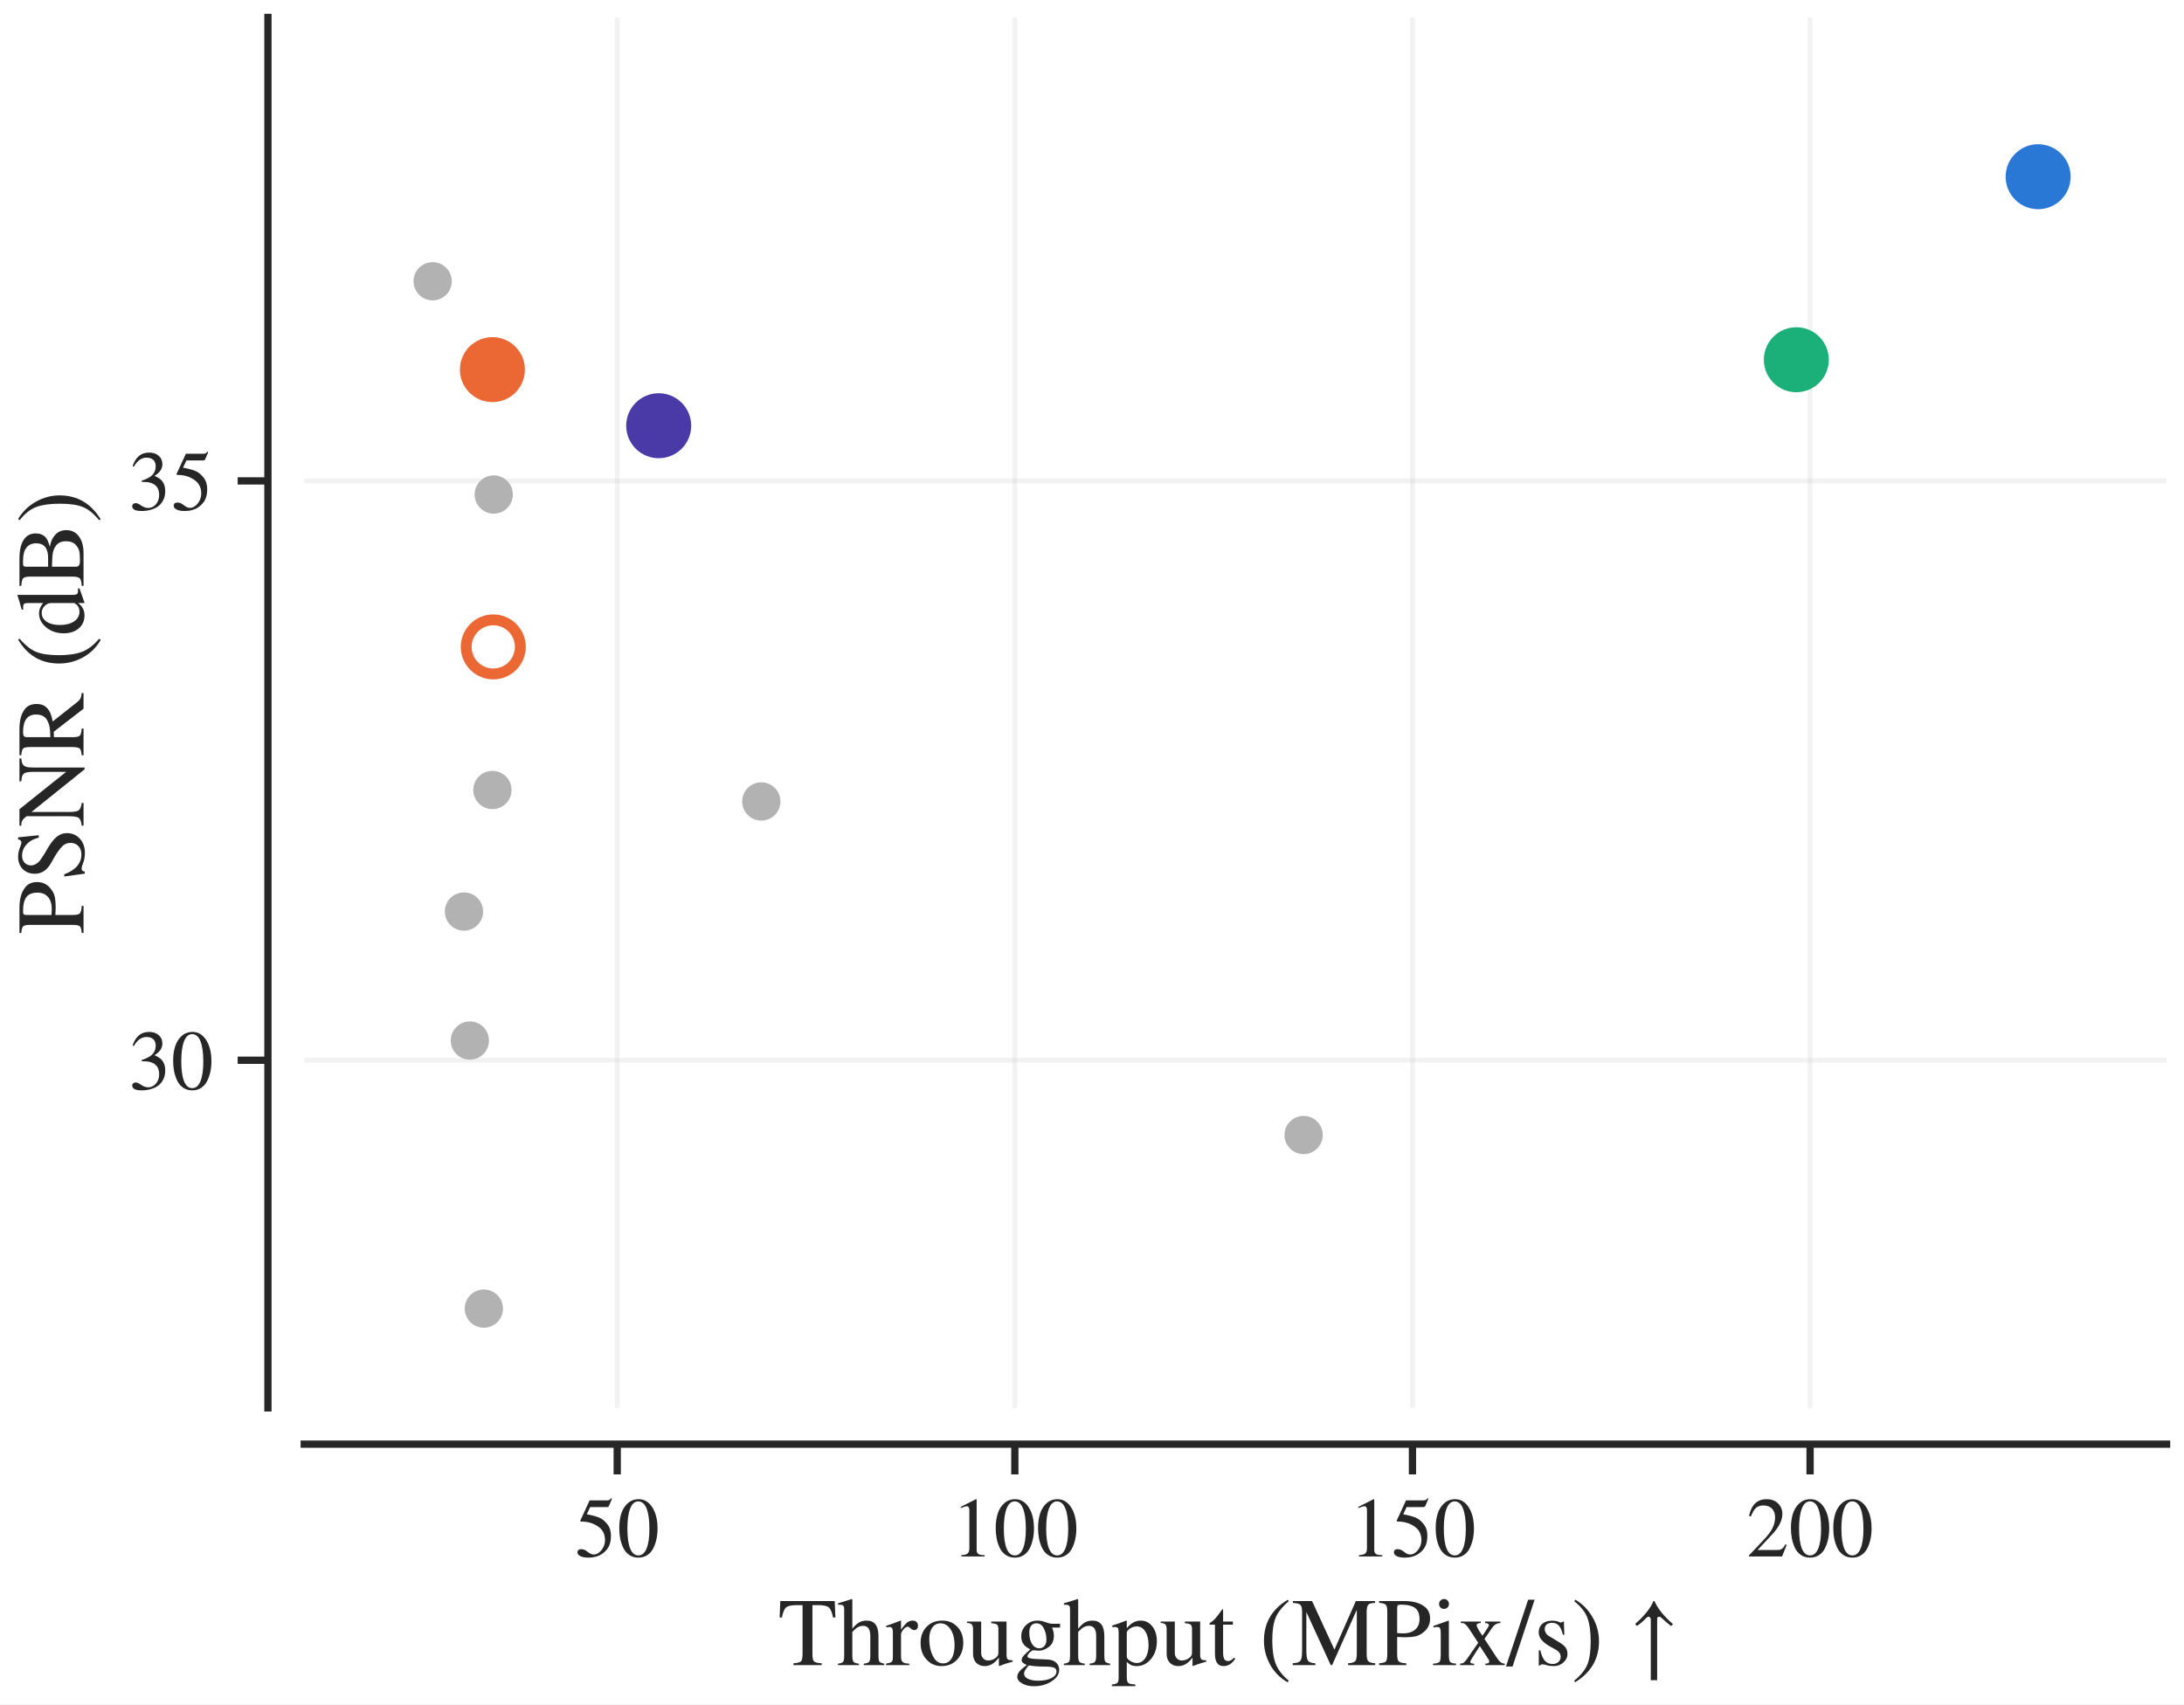
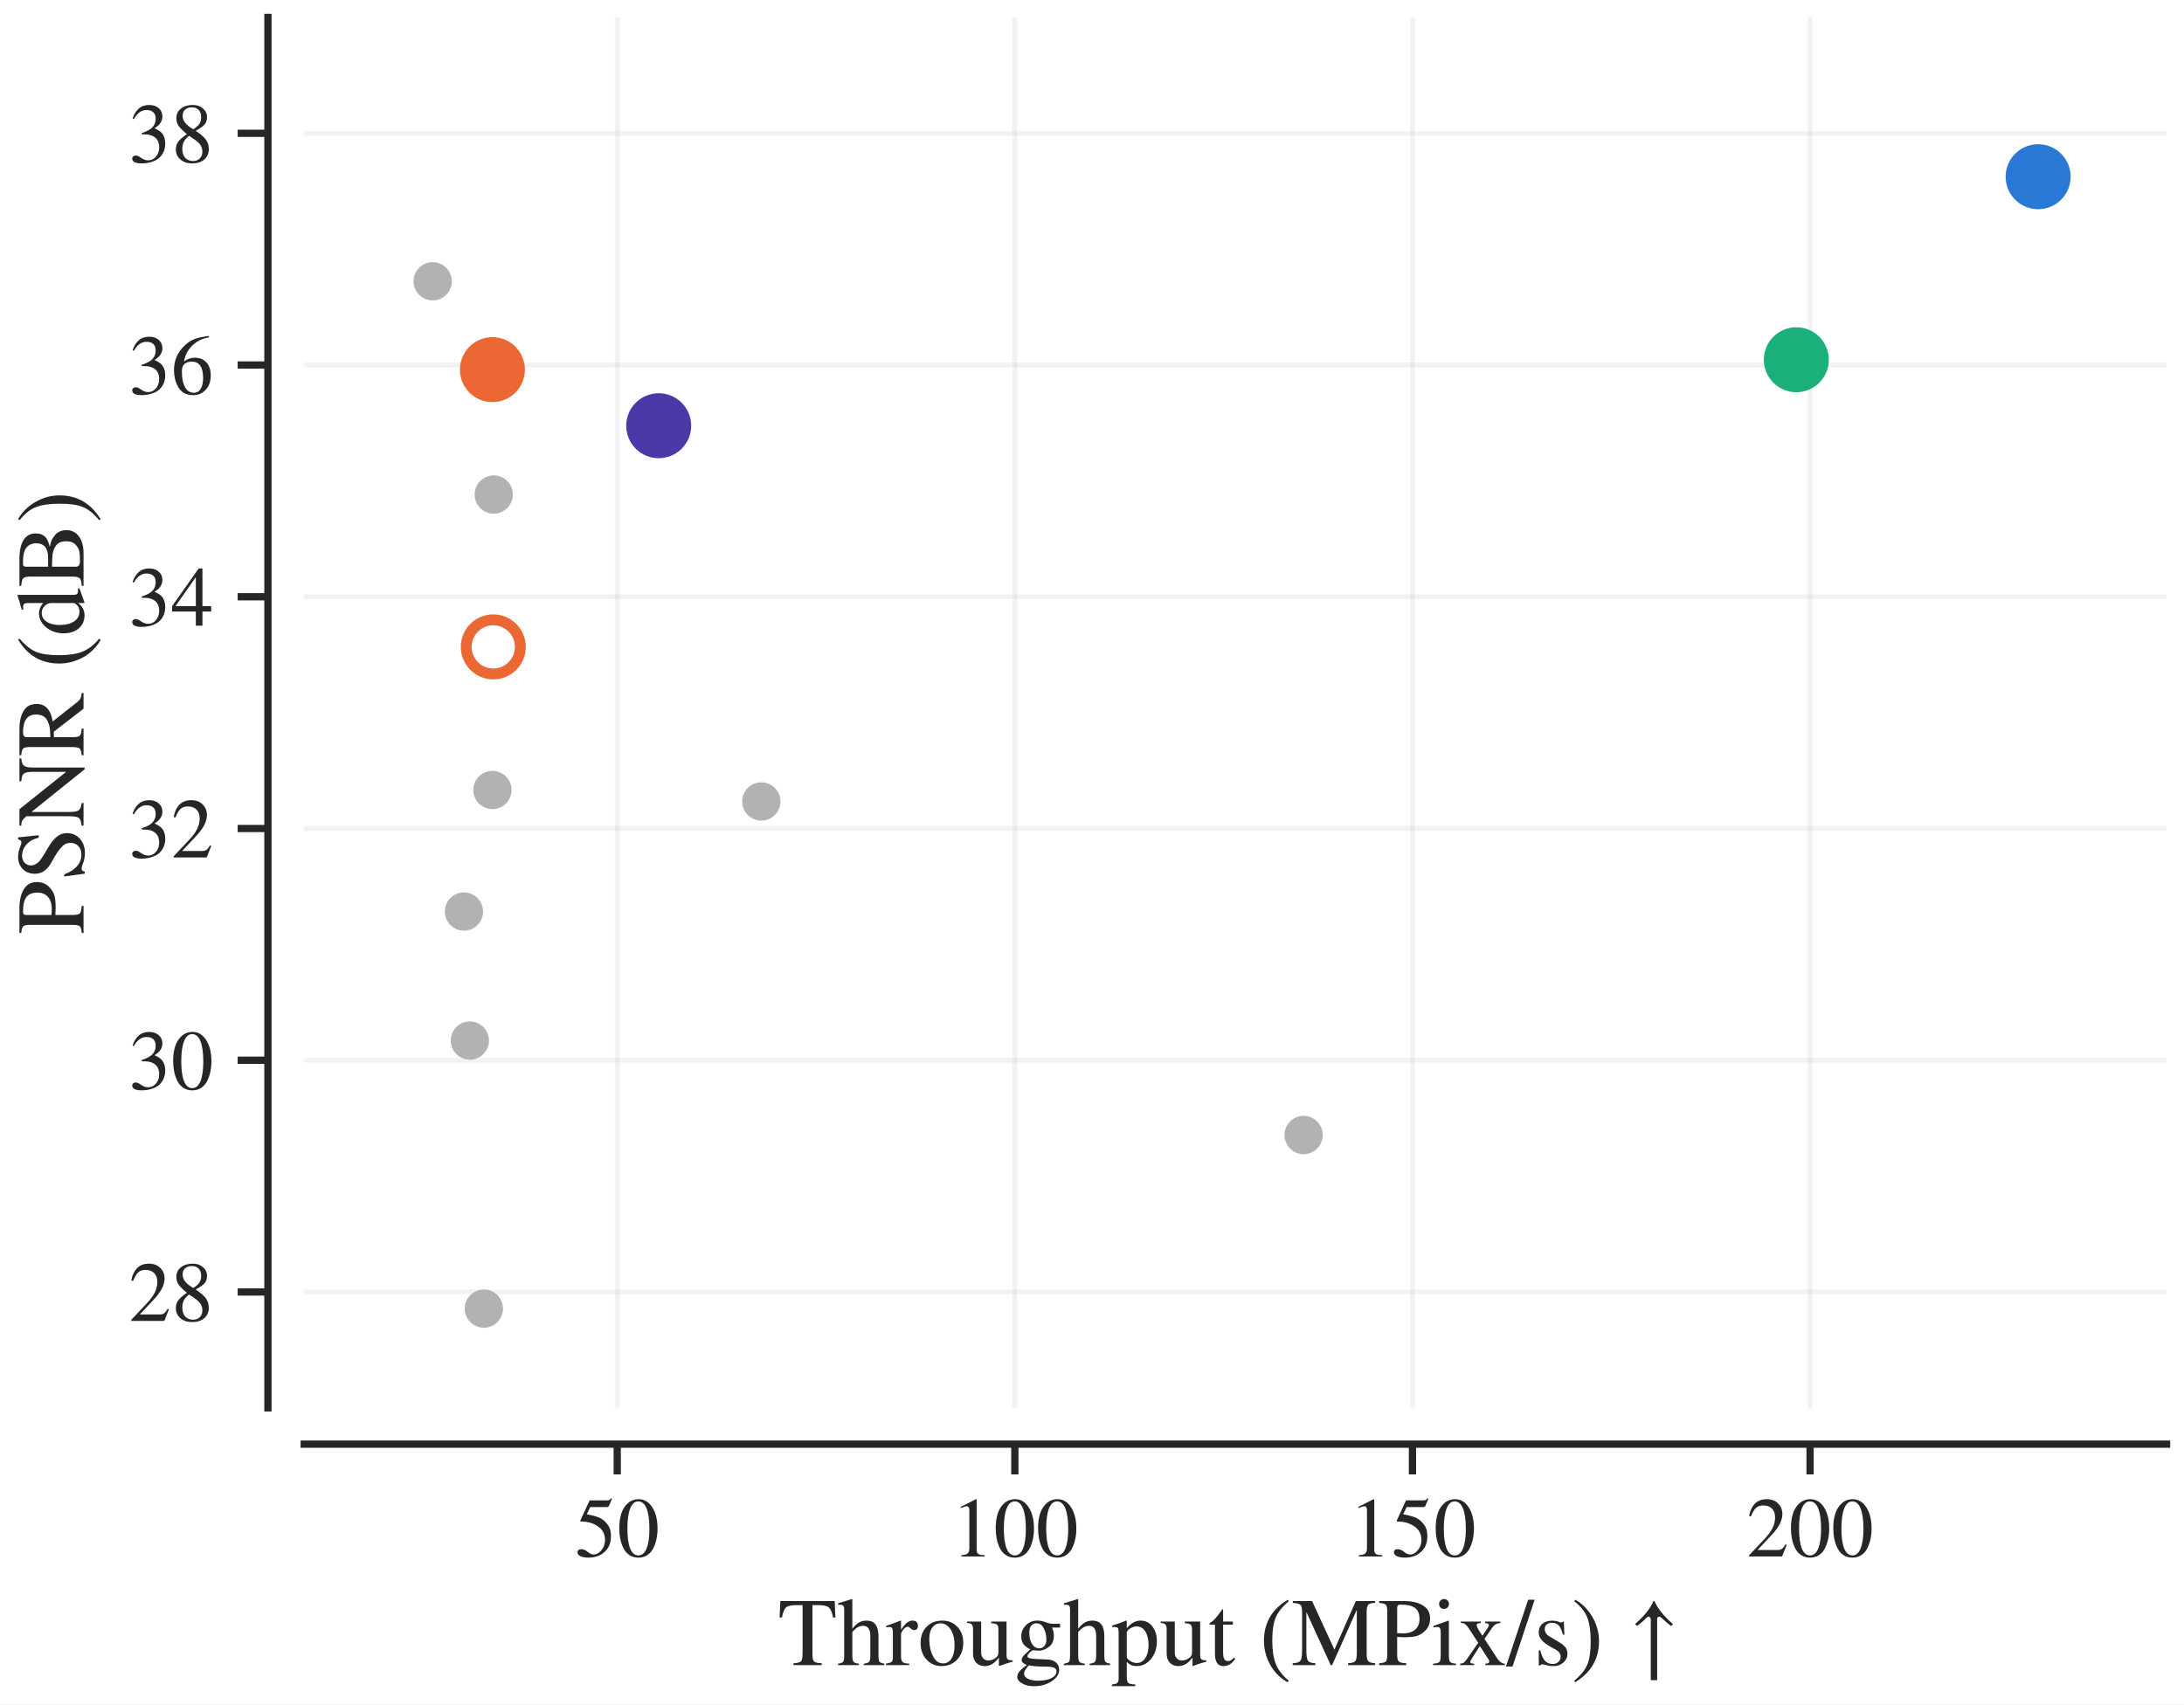
<svg xmlns="http://www.w3.org/2000/svg" xmlns:xlink="http://www.w3.org/1999/xlink" width="180.48pt" height="140.88pt" viewBox="0 0 180.48 140.88" version="1.1">
  <defs>
    <style type="text/css">*{stroke-linejoin: round; stroke-linecap: butt}</style>
  </defs>
  <g id="figure_1">
    <g id="patch_1">
      <path d="M 0 140.88  L 180.48 140.88  L 180.48 0  L 0 0  z " style="fill: #ffffff" />
    </g>
    <g id="axes_1">
      <g id="patch_2">
        <path d="M 25.14 116.36  L 179.04 116.36  L 179.04 1.44  L 25.14 1.44  z " style="fill: #ffffff" />
      </g>
      <g id="matplotlib.axis_1">
        <g id="xtick_1">
          <g id="line2d_1">
            <path d="M 51.006 116.36  L 51.006 1.44  " clip-path="url(#p7e7ba85cef)" style="fill: none; stroke: #cccccc; stroke-opacity: 0.25; stroke-width: 0.4; stroke-linecap: round" />
          </g>
          <g id="line2d_2">
            <defs>
              <path id="m3f38b951f7" d="M 0 0  L 0 2.5  " style="stroke: #262626; stroke-width: 0.6" />
            </defs>
            <g>
              <use xlink:href="#m3f38b951f7" x="51.006" y="119.36" style="fill: #262626; stroke: #262626; stroke-width: 0.6" />
            </g>
          </g>
          <g id="text_1">
            <g style="fill: #262626" transform="translate(47.50601 128.6403) scale(0.07 -0.07)">
              <defs>
                <path id="STIXGeneral-Regular-35" d="M 2803 4358  L 2573 3814  Q 2534 3731 2400 3731  L 1158 3731  L 902 3187  Q 1606 3053 1920 2896  Q 2234 2739 2502 2368  Q 2726 2061 2726 1555  Q 2726 1094 2576 780  Q 2426 467 2099 224  Q 1664 -90 1011 -90  Q 646 -90 422 19  Q 198 128 198 307  Q 198 550 486 550  Q 717 550 960 352  Q 1210 147 1414 147  Q 1747 147 2012 480  Q 2278 813 2278 1229  Q 2278 1843 1850 2189  Q 1293 2637 486 2637  Q 410 2637 410 2688  L 416 2720  L 1114 4237  L 2438 4237  Q 2547 4237 2608 4269  Q 2669 4301 2746 4403  L 2803 4358  z " transform="scale(0.015625)" />
                <path id="STIXGeneral-Regular-30" d="M 3046 2112  Q 3046 1683 2963 1302  Q 2880 922 2717 602  Q 2554 282 2266 96  Q 1978 -90 1600 -90  Q 1210 -90 915 108  Q 621 307 461 640  Q 301 973 227 1350  Q 154 1728 154 2150  Q 154 2746 301 3222  Q 448 3699 790 4012  Q 1133 4326 1626 4326  Q 2253 4326 2649 3712  Q 3046 3098 3046 2112  z M 2432 2080  Q 2432 3091 2217 3625  Q 2003 4160 1587 4160  Q 1190 4160 979 3622  Q 768 3085 768 2106  Q 768 1120 979 598  Q 1190 77 1600 77  Q 2003 77 2217 598  Q 2432 1120 2432 2080  z " transform="scale(0.015625)" />
              </defs>
              <use xlink:href="#STIXGeneral-Regular-35" />
              <use xlink:href="#STIXGeneral-Regular-30" transform="translate(49.99999 0)" />
            </g>
          </g>
        </g>
        <g id="xtick_2">
          <g id="line2d_3">
            <path d="M 83.864 116.36  L 83.864 1.44  " clip-path="url(#p7e7ba85cef)" style="fill: none; stroke: #cccccc; stroke-opacity: 0.25; stroke-width: 0.4; stroke-linecap: round" />
          </g>
          <g id="line2d_4">
            <g>
              <use xlink:href="#m3f38b951f7" x="83.864" y="119.36" style="fill: #262626; stroke: #262626; stroke-width: 0.6" />
            </g>
          </g>
          <g id="text_2">
            <g style="fill: #262626" transform="translate(78.61384 128.6403) scale(0.07 -0.07)">
              <defs>
                <path id="STIXGeneral-Regular-31" d="M 2522 0  L 755 0  L 755 96  Q 1107 115 1235 227  Q 1363 339 1363 608  L 1363 3482  Q 1363 3795 1171 3795  Q 1082 3795 883 3718  L 710 3654  L 710 3744  L 1856 4326  L 1914 4307  L 1914 486  Q 1914 275 2042 185  Q 2170 96 2522 96  L 2522 0  z " transform="scale(0.015625)" />
              </defs>
              <use xlink:href="#STIXGeneral-Regular-31" />
              <use xlink:href="#STIXGeneral-Regular-30" transform="translate(49.99999 0)" />
              <use xlink:href="#STIXGeneral-Regular-30" transform="translate(99.99997 0)" />
            </g>
          </g>
        </g>
        <g id="xtick_3">
          <g id="line2d_5">
            <path d="M 116.722 116.36  L 116.722 1.44  " clip-path="url(#p7e7ba85cef)" style="fill: none; stroke: #cccccc; stroke-opacity: 0.25; stroke-width: 0.4; stroke-linecap: round" />
          </g>
          <g id="line2d_6">
            <g>
              <use xlink:href="#m3f38b951f7" x="116.722" y="119.36" style="fill: #262626; stroke: #262626; stroke-width: 0.6" />
            </g>
          </g>
          <g id="text_3">
            <g style="fill: #262626" transform="translate(111.4717 128.6403) scale(0.07 -0.07)">
              <use xlink:href="#STIXGeneral-Regular-31" />
              <use xlink:href="#STIXGeneral-Regular-35" transform="translate(49.99999 0)" />
              <use xlink:href="#STIXGeneral-Regular-30" transform="translate(99.99997 0)" />
            </g>
          </g>
        </g>
        <g id="xtick_4">
          <g id="line2d_7">
            <path d="M 149.58 116.36  L 149.58 1.44  " clip-path="url(#p7e7ba85cef)" style="fill: none; stroke: #cccccc; stroke-opacity: 0.25; stroke-width: 0.4; stroke-linecap: round" />
          </g>
          <g id="line2d_8">
            <g>
              <use xlink:href="#m3f38b951f7" x="149.58" y="119.36" style="fill: #262626; stroke: #262626; stroke-width: 0.6" />
            </g>
          </g>
          <g id="text_4">
            <g style="fill: #262626" transform="translate(144.3295 128.6403) scale(0.07 -0.07)">
              <defs>
                <path id="STIXGeneral-Regular-32" d="M 3034 877  L 2688 0  L 186 0  L 186 77  L 1325 1286  Q 1773 1754 1965 2144  Q 2157 2534 2157 2950  Q 2157 3379 1920 3616  Q 1683 3853 1267 3853  Q 922 3853 720 3673  Q 518 3494 326 3021  L 192 3053  Q 301 3648 630 3987  Q 960 4326 1523 4326  Q 2054 4326 2380 4006  Q 2707 3686 2707 3200  Q 2707 2477 1888 1613  L 832 486  L 2330 486  Q 2541 486 2665 569  Q 2790 653 2944 915  L 3034 877  z " transform="scale(0.015625)" />
              </defs>
              <use xlink:href="#STIXGeneral-Regular-32" />
              <use xlink:href="#STIXGeneral-Regular-30" transform="translate(49.99999 0)" />
              <use xlink:href="#STIXGeneral-Regular-30" transform="translate(99.99997 0)" />
            </g>
          </g>
        </g>
        <g id="text_5">
          <g style="fill: #262626" transform="translate(64.28976 137.6795) scale(0.08 -0.08)">
            <defs>
              <path id="STIXGeneral-Regular-54" d="M 3795 3149  L 3642 3149  Q 3539 3674 3353 3821  Q 3168 3968 2656 3968  L 2278 3968  L 2278 710  Q 2278 346 2387 243  Q 2496 141 2893 122  L 2893 0  L 1024 0  L 1024 122  Q 1427 147 1526 256  Q 1626 365 1626 787  L 1626 3968  L 1242 3968  Q 723 3968 540 3817  Q 358 3667 262 3149  L 109 3149  L 154 4237  L 3750 4237  L 3795 3149  z " transform="scale(0.015625)" />
              <path id="STIXGeneral-Regular-68" d="M 3117 0  L 1760 0  L 1760 96  Q 2042 128 2118 224  Q 2195 320 2195 653  L 2195 1920  Q 2195 2598 1722 2598  Q 1530 2598 1370 2508  Q 1210 2419 1005 2195  L 1005 653  Q 1005 320 1081 224  Q 1158 128 1440 96  L 1440 0  L 58 0  L 58 96  Q 333 134 400 224  Q 467 314 467 653  L 467 3667  Q 467 3872 406 3933  Q 346 3994 141 3994  Q 83 3994 64 3987  L 64 4090  L 237 4141  Q 730 4288 973 4371  L 1005 4352  L 1005 2406  Q 1229 2694 1446 2819  Q 1664 2944 1946 2944  Q 2733 2944 2733 1926  L 2733 653  Q 2733 320 2793 233  Q 2854 147 3117 96  L 3117 0  z " transform="scale(0.015625)" />
              <path id="STIXGeneral-Regular-72" d="M 1024 2931  L 1024 2342  Q 1267 2688 1430 2816  Q 1594 2944 1792 2944  Q 1958 2944 2051 2854  Q 2144 2765 2144 2605  Q 2144 2470 2077 2393  Q 2010 2317 1894 2317  Q 1773 2317 1638 2445  Q 1536 2541 1472 2541  Q 1338 2541 1181 2355  Q 1024 2170 1024 2016  L 1024 576  Q 1024 301 1133 205  Q 1242 109 1568 96  L 1568 0  L 32 0  L 32 96  Q 339 154 412 224  Q 486 294 486 538  L 486 2138  Q 486 2349 438 2435  Q 390 2522 269 2522  Q 166 2522 45 2496  L 45 2598  Q 448 2726 992 2944  L 1024 2931  z " transform="scale(0.015625)" />
              <path id="STIXGeneral-Regular-6f" d="M 3008 1478  Q 3008 806 2608 371  Q 2208 -64 1568 -64  Q 979 -64 582 368  Q 186 800 186 1459  Q 186 2125 582 2534  Q 979 2944 1626 2944  Q 2221 2944 2614 2537  Q 3008 2131 3008 1478  z M 2432 1306  Q 2432 2035 2112 2445  Q 1856 2765 1504 2765  Q 1171 2765 966 2493  Q 762 2221 762 1747  Q 762 928 1101 435  Q 1318 115 1677 115  Q 2029 115 2230 432  Q 2432 749 2432 1306  z " transform="scale(0.015625)" />
              <path id="STIXGeneral-Regular-75" d="M 3072 320  L 3072 230  Q 2573 96 2195 -58  L 2163 -38  L 2163 486  L 2150 486  Q 1747 -64 1235 -64  Q 870 -64 662 160  Q 454 384 454 755  L 454 2362  Q 454 2598 371 2688  Q 288 2778 58 2790  L 58 2880  L 992 2880  L 992 813  Q 992 595 1123 451  Q 1254 307 1446 307  Q 1760 307 1984 506  Q 2067 582 2099 649  Q 2131 717 2131 877  L 2131 2355  Q 2131 2605 2041 2678  Q 1952 2752 1658 2771  L 1658 2880  L 2669 2880  L 2669 685  Q 2669 461 2742 390  Q 2816 320 3034 320  L 3072 320  z " transform="scale(0.015625)" />
              <path id="STIXGeneral-Regular-67" d="M 3008 2483  L 2477 2483  Q 2598 2208 2598 1946  Q 2598 1453 2265 1203  Q 1933 954 1600 954  Q 1530 954 1357 973  L 1235 986  Q 1107 947 979 812  Q 851 678 851 582  Q 851 435 1350 410  L 2176 371  Q 2528 358 2739 172  Q 2950 -13 2950 -314  Q 2950 -685 2566 -986  Q 2035 -1395 1286 -1395  Q 826 -1395 502 -1212  Q 179 -1030 179 -774  Q 179 -595 320 -419  Q 461 -243 806 6  Q 602 102 534 172  Q 467 243 467 346  Q 467 531 762 787  Q 909 915 1037 1043  Q 717 1203 579 1401  Q 442 1600 442 1901  Q 442 2336 752 2640  Q 1062 2944 1510 2944  Q 1766 2944 2022 2848  L 2163 2797  Q 2349 2733 2515 2733  L 3008 2733  L 3008 2483  z M 973 2163  L 973 2144  Q 973 1683 1155 1398  Q 1338 1114 1632 1114  Q 1850 1114 1978 1270  Q 2106 1427 2106 1690  Q 2106 2112 1914 2464  Q 1754 2765 1446 2765  Q 1222 2765 1097 2605  Q 973 2445 973 2163  z M 2771 -410  Q 2771 -230 2595 -163  Q 2419 -96 1978 -96  Q 1344 -96 941 -13  Q 749 -243 688 -348  Q 627 -454 627 -563  Q 627 -774 880 -902  Q 1133 -1030 1555 -1030  Q 2099 -1030 2435 -860  Q 2771 -691 2771 -410  z " transform="scale(0.015625)" />
              <path id="STIXGeneral-Regular-70" d="M 1018 2931  L 1018 2438  Q 1421 2944 1939 2944  Q 2406 2944 2707 2560  Q 3008 2176 3008 1581  Q 3008 883 2621 409  Q 2234 -64 1664 -64  Q 1466 -64 1328 -6  Q 1190 51 1018 211  L 1018 -794  Q 1018 -1094 1120 -1180  Q 1222 -1267 1581 -1274  L 1581 -1389  L 32 -1389  L 32 -1280  Q 314 -1254 397 -1171  Q 480 -1088 480 -838  L 480 2157  Q 480 2381 429 2451  Q 378 2522 218 2522  Q 115 2522 58 2515  L 58 2618  Q 506 2752 979 2944  L 1018 2931  z M 1018 2138  L 1018 563  Q 1018 422 1238 281  Q 1459 141 1683 141  Q 2029 141 2243 467  Q 2458 794 2458 1325  Q 2458 1888 2243 2224  Q 2029 2560 1670 2560  Q 1446 2560 1232 2419  Q 1018 2278 1018 2138  z " transform="scale(0.015625)" />
              <path id="STIXGeneral-Regular-74" d="M 1702 493  L 1786 422  Q 1478 -64 1011 -64  Q 448 -64 448 749  L 448 2675  L 109 2675  Q 83 2694 83 2720  Q 83 2771 192 2842  Q 435 2982 813 3526  Q 826 3546 874 3606  Q 922 3667 941 3706  Q 986 3706 986 3622  L 986 2880  L 1632 2880  L 1632 2675  L 986 2675  L 986 845  Q 986 538 1062 403  Q 1139 269 1318 269  Q 1510 269 1702 493  z " transform="scale(0.015625)" />
              <path id="STIXGeneral-Regular-20" transform="scale(0.015625)" />
              <path id="STIXGeneral-Regular-28" d="M 1946 -1030  L 1869 -1133  Q 1126 -710 716 32  Q 307 774 307 1613  Q 307 3386 1888 4326  L 1946 4224  Q 1293 3667 1075 3126  Q 858 2586 858 1632  Q 858 685 1082 96  Q 1306 -493 1946 -1030  z " transform="scale(0.015625)" />
              <path id="STIXGeneral-Regular-4d" d="M 5530 0  L 3738 0  L 3738 122  Q 4115 147 4214 265  Q 4314 384 4314 787  L 4314 3661  L 2682 0  L 2592 0  L 979 3514  L 979 966  Q 979 448 1088 294  Q 1197 141 1574 122  L 1574 0  L 77 0  L 77 122  Q 358 141 480 205  Q 602 269 650 432  Q 698 595 698 966  L 698 3514  Q 698 3878 589 3984  Q 480 4090 90 4115  L 90 4237  L 1357 4237  L 2835 1024  L 4250 4237  L 5523 4237  L 5523 4115  Q 5178 4109 5072 3993  Q 4966 3878 4966 3520  L 4966 717  Q 4966 378 5072 262  Q 5178 147 5530 122  L 5530 0  z " transform="scale(0.015625)" />
              <path id="STIXGeneral-Regular-50" d="M 102 4237  L 1760 4237  Q 2669 4237 3149 3834  Q 3469 3565 3469 3072  Q 3469 2560 3104 2234  Q 2835 1990 2553 1916  Q 2272 1843 1734 1843  Q 1549 1843 1293 1862  L 1293 717  Q 1293 352 1398 246  Q 1504 141 1894 122  L 1894 0  L 102 0  L 102 122  Q 474 147 557 256  Q 640 365 640 781  L 640 3526  Q 640 3885 547 3987  Q 454 4090 102 4115  L 102 4237  z M 1293 3770  L 1293 2118  Q 1510 2099 1683 2099  Q 2202 2099 2486 2352  Q 2771 2605 2771 3040  Q 2771 3558 2476 3779  Q 2182 4000 1517 4000  Q 1382 4000 1337 3952  Q 1293 3904 1293 3770  z " transform="scale(0.015625)" />
              <path id="STIXGeneral-Regular-69" d="M 1152 4045  Q 1152 3904 1056 3811  Q 960 3718 819 3718  Q 685 3718 592 3811  Q 499 3904 499 4045  Q 499 4179 595 4275  Q 691 4371 826 4371  Q 966 4371 1059 4275  Q 1152 4179 1152 4045  z M 1619 0  L 102 0  L 102 96  Q 435 115 521 211  Q 608 307 608 666  L 608 2118  Q 608 2342 563 2432  Q 518 2522 397 2522  Q 243 2522 128 2490  L 128 2592  L 1120 2944  L 1146 2918  L 1146 672  Q 1146 314 1226 218  Q 1306 122 1619 96  L 1619 0  z " transform="scale(0.015625)" />
              <path id="STIXGeneral-Regular-78" d="M 3066 0  L 1779 0  L 1779 96  Q 1939 109 1987 137  Q 2035 166 2035 250  Q 2035 307 1997 365  L 1414 1261  L 909 474  Q 781 275 781 211  Q 781 96 1037 96  L 1037 0  L 109 0  L 109 96  Q 269 109 355 169  Q 442 230 576 422  L 1306 1478  L 704 2400  Q 557 2624 454 2704  Q 352 2784 211 2784  L 154 2784  L 154 2880  L 1478 2880  L 1478 2784  Q 1203 2778 1203 2643  Q 1203 2509 1498 2074  Q 1581 1958 1587 1946  Q 1619 1990 1779 2227  Q 1811 2285 1856 2349  Q 1901 2413 1923 2451  Q 1946 2490 1971 2528  Q 1997 2566 2006 2595  Q 2016 2624 2016 2643  Q 2016 2765 1760 2784  L 1760 2880  L 2771 2880  L 2771 2784  Q 2445 2771 2253 2502  L 1722 1734  L 2541 480  Q 2790 96 3066 96  L 3066 0  z " transform="scale(0.015625)" />
              <path id="STIXGeneral-Regular-2f" d="M 1837 4326  L 378 -90  L -58 -90  L 1408 4326  L 1837 4326  z " transform="scale(0.015625)" />
              <path id="STIXGeneral-Regular-73" d="M 998 1926  L 1664 1523  Q 1984 1331 2105 1164  Q 2227 998 2227 736  Q 2227 416 1961 176  Q 1696 -64 1331 -64  Q 1030 -64 864 -6  Q 691 51 570 51  Q 461 51 416 -26  L 333 -26  L 333 979  L 435 979  Q 538 512 730 294  Q 922 77 1248 77  Q 1485 77 1632 211  Q 1779 346 1779 550  Q 1779 845 1440 1030  L 1094 1222  Q 326 1651 326 2150  Q 326 2522 566 2730  Q 806 2938 1210 2938  Q 1491 2938 1638 2867  Q 1754 2816 1818 2816  Q 1862 2816 1920 2880  L 1990 2880  L 2022 2010  L 1926 2010  Q 1818 2445 1654 2621  Q 1491 2797 1203 2797  Q 986 2797 854 2688  Q 723 2579 723 2362  Q 723 2253 796 2128  Q 870 2003 998 1926  z " transform="scale(0.015625)" />
              <path id="STIXGeneral-Regular-29" d="M 186 4224  L 262 4326  Q 992 3891 1408 3148  Q 1824 2406 1824 1581  Q 1824 -166 243 -1133  L 186 -1030  Q 845 -486 1059 54  Q 1274 595 1274 1562  Q 1274 2534 1059 3120  Q 845 3706 186 4224  z " transform="scale(0.015625)" />
              <path id="STIXGeneral-Regular-2191" d="M 2886 2714  L 2765 2586  Q 2509 2765 2150 3110  Q 2061 3200 1971 3200  Q 1843 3200 1843 3034  L 1843 -998  L 1421 -998  L 1421 3040  Q 1421 3091 1373 3148  Q 1325 3206 1280 3206  Q 1210 3206 1120 3117  Q 806 2790 506 2592  L 384 2720  Q 1299 3514 1600 4237  L 1664 4237  Q 1978 3501 2886 2714  z " transform="scale(0.015625)" />
            </defs>
            <use xlink:href="#STIXGeneral-Regular-54" transform="translate(0 0.703125)" />
            <use xlink:href="#STIXGeneral-Regular-68" transform="translate(61.09999 0.703125)" />
            <use xlink:href="#STIXGeneral-Regular-72" transform="translate(111.1 0.703125)" />
            <use xlink:href="#STIXGeneral-Regular-6f" transform="translate(144.4 0.703125)" />
            <use xlink:href="#STIXGeneral-Regular-75" transform="translate(194.3999 0.703125)" />
            <use xlink:href="#STIXGeneral-Regular-67" transform="translate(244.3999 0.703125)" />
            <use xlink:href="#STIXGeneral-Regular-68" transform="translate(294.3999 0.703125)" />
            <use xlink:href="#STIXGeneral-Regular-70" transform="translate(344.3999 0.703125)" />
            <use xlink:href="#STIXGeneral-Regular-75" transform="translate(394.3999 0.703125)" />
            <use xlink:href="#STIXGeneral-Regular-74" transform="translate(444.3999 0.703125)" />
            <use xlink:href="#STIXGeneral-Regular-20" transform="translate(472.1999 0.703125)" />
            <use xlink:href="#STIXGeneral-Regular-28" transform="translate(497.1998 0.703125)" />
            <use xlink:href="#STIXGeneral-Regular-4d" transform="translate(530.4998 0.703125)" />
            <use xlink:href="#STIXGeneral-Regular-50" transform="translate(619.3998 0.703125)" />
            <use xlink:href="#STIXGeneral-Regular-69" transform="translate(675.0998 0.703125)" />
            <use xlink:href="#STIXGeneral-Regular-78" transform="translate(702.8998 0.703125)" />
            <use xlink:href="#STIXGeneral-Regular-2f" transform="translate(752.8998 0.703125)" />
            <use xlink:href="#STIXGeneral-Regular-73" transform="translate(780.6998 0.703125)" />
            <use xlink:href="#STIXGeneral-Regular-29" transform="translate(819.5998 0.703125)" />
            <use xlink:href="#STIXGeneral-Regular-2191" transform="translate(879.3733 0.703125)" />
          </g>
        </g>
      </g>
      <g id="matplotlib.axis_2">
        <g id="ytick_1">
          <g id="line2d_9">
-             <path d="M 25.14 87.63  L 179.04 87.63  " clip-path="url(#p7e7ba85cef)" style="fill: none; stroke: #cccccc; stroke-opacity: 0.25; stroke-width: 0.4; stroke-linecap: round" />
+             <path d="M 25.14 106.783  L 179.04 106.783  " clip-path="url(#p7e7ba85cef)" style="fill: none; stroke: #cccccc; stroke-opacity: 0.25; stroke-width: 0.4; stroke-linecap: round" />
          </g>
          <g id="line2d_10">
            <defs>
              <path id="m7607623b43" d="M 0 0  L -2.5 0  " style="stroke: #262626; stroke-width: 0.6" />
            </defs>
            <g>
-               <use xlink:href="#m7607623b43" x="22.14" y="87.63" style="fill: #262626; stroke: #262626; stroke-width: 0.6" />
+               <use xlink:href="#m7607623b43" x="22.14" y="106.783" style="fill: #262626; stroke: #262626; stroke-width: 0.6" />
            </g>
          </g>
          <g id="text_6">
-             <g style="fill: #262626" transform="translate(10.64 90.02003) scale(0.07 -0.07)">
-               <defs>
-                 <path id="STIXGeneral-Regular-33" d="M 390 3264  L 288 3290  Q 435 3770 748 4048  Q 1062 4326 1542 4326  Q 1990 4326 2265 4083  Q 2541 3840 2541 3450  Q 2541 2925 1946 2566  Q 2298 2413 2477 2227  Q 2758 1914 2758 1402  Q 2758 890 2464 506  Q 2246 211 1840 60  Q 1434 -90 979 -90  Q 262 -90 262 275  Q 262 378 339 442  Q 416 506 525 506  Q 685 506 915 339  Q 1197 141 1466 141  Q 1818 141 2058 425  Q 2298 710 2298 1120  Q 2298 1856 1632 2048  Q 1434 2112 979 2112  L 979 2202  Q 1338 2323 1517 2432  Q 2035 2726 2035 3290  Q 2035 3610 1852 3776  Q 1670 3942 1344 3942  Q 768 3942 390 3264  z " transform="scale(0.015625)" />
-               </defs>
-               <use xlink:href="#STIXGeneral-Regular-33" />
-               <use xlink:href="#STIXGeneral-Regular-30" transform="translate(49.99999 0)" />
+             <g style="fill: #262626" transform="translate(10.64 109.1733) scale(0.07 -0.07)">
+               <defs>
+                 <path id="STIXGeneral-Regular-38" d="M 2848 992  Q 2848 499 2505 204  Q 2163 -90 1587 -90  Q 1050 -90 704 204  Q 358 499 358 954  Q 358 1293 524 1533  Q 691 1773 1190 2125  Q 710 2522 553 2765  Q 397 3008 397 3328  Q 397 3782 745 4054  Q 1094 4326 1638 4326  Q 2106 4326 2410 4060  Q 2714 3795 2714 3411  Q 2714 3059 2531 2848  Q 2349 2637 1856 2374  Q 2432 1990 2640 1689  Q 2848 1389 2848 992  z M 2272 3411  Q 2272 3744 2086 3945  Q 1901 4147 1574 4147  Q 1248 4147 1059 3977  Q 870 3808 870 3513  Q 870 3219 1059 2979  Q 1248 2739 1670 2490  Q 1997 2682 2134 2896  Q 2272 3110 2272 3411  z M 1734 1741  L 1357 1997  Q 1075 1766 960 1545  Q 845 1325 845 1011  Q 845 576 1065 333  Q 1286 90 1658 90  Q 1971 90 2166 285  Q 2362 480 2362 794  Q 2362 1082 2214 1299  Q 2067 1517 1734 1741  z " transform="scale(0.015625)" />
+               </defs>
+               <use xlink:href="#STIXGeneral-Regular-32" />
+               <use xlink:href="#STIXGeneral-Regular-38" transform="translate(49.99999 0)" />
            </g>
          </g>
        </g>
        <g id="ytick_2">
          <g id="line2d_11">
-             <path d="M 25.14 39.747  L 179.04 39.747  " clip-path="url(#p7e7ba85cef)" style="fill: none; stroke: #cccccc; stroke-opacity: 0.25; stroke-width: 0.4; stroke-linecap: round" />
+             <path d="M 25.14 87.63  L 179.04 87.63  " clip-path="url(#p7e7ba85cef)" style="fill: none; stroke: #cccccc; stroke-opacity: 0.25; stroke-width: 0.4; stroke-linecap: round" />
          </g>
          <g id="line2d_12">
            <g>
-               <use xlink:href="#m7607623b43" x="22.14" y="39.747" style="fill: #262626; stroke: #262626; stroke-width: 0.6" />
+               <use xlink:href="#m7607623b43" x="22.14" y="87.63" style="fill: #262626; stroke: #262626; stroke-width: 0.6" />
            </g>
          </g>
          <g id="text_7">
-             <g style="fill: #262626" transform="translate(10.64 42.1369) scale(0.07 -0.07)">
-               <use xlink:href="#STIXGeneral-Regular-33" />
-               <use xlink:href="#STIXGeneral-Regular-35" transform="translate(49.99999 0)" />
-             </g>
-           </g>
-         </g>
-         <g id="text_8">
+             <g style="fill: #262626" transform="translate(10.64 90.02003) scale(0.07 -0.07)">
+               <defs>
+                 <path id="STIXGeneral-Regular-33" d="M 390 3264  L 288 3290  Q 435 3770 748 4048  Q 1062 4326 1542 4326  Q 1990 4326 2265 4083  Q 2541 3840 2541 3450  Q 2541 2925 1946 2566  Q 2298 2413 2477 2227  Q 2758 1914 2758 1402  Q 2758 890 2464 506  Q 2246 211 1840 60  Q 1434 -90 979 -90  Q 262 -90 262 275  Q 262 378 339 442  Q 416 506 525 506  Q 685 506 915 339  Q 1197 141 1466 141  Q 1818 141 2058 425  Q 2298 710 2298 1120  Q 2298 1856 1632 2048  Q 1434 2112 979 2112  L 979 2202  Q 1338 2323 1517 2432  Q 2035 2726 2035 3290  Q 2035 3610 1852 3776  Q 1670 3942 1344 3942  Q 768 3942 390 3264  z " transform="scale(0.015625)" />
+               </defs>
+               <use xlink:href="#STIXGeneral-Regular-33" />
+               <use xlink:href="#STIXGeneral-Regular-30" transform="translate(49.99999 0)" />
+             </g>
+           </g>
+         </g>
+         <g id="ytick_3">
+           <g id="line2d_13">
+             <path d="M 25.14 68.476  L 179.04 68.476  " clip-path="url(#p7e7ba85cef)" style="fill: none; stroke: #cccccc; stroke-opacity: 0.25; stroke-width: 0.4; stroke-linecap: round" />
+           </g>
+           <g id="line2d_14">
+             <g>
+               <use xlink:href="#m7607623b43" x="22.14" y="68.476" style="fill: #262626; stroke: #262626; stroke-width: 0.6" />
+             </g>
+           </g>
+           <g id="text_8">
+             <g style="fill: #262626" transform="translate(10.64 70.86678) scale(0.07 -0.07)">
+               <use xlink:href="#STIXGeneral-Regular-33" />
+               <use xlink:href="#STIXGeneral-Regular-32" transform="translate(49.99999 0)" />
+             </g>
+           </g>
+         </g>
+         <g id="ytick_4">
+           <g id="line2d_15">
+             <path d="M 25.14 49.323  L 179.04 49.323  " clip-path="url(#p7e7ba85cef)" style="fill: none; stroke: #cccccc; stroke-opacity: 0.25; stroke-width: 0.4; stroke-linecap: round" />
+           </g>
+           <g id="line2d_16">
+             <g>
+               <use xlink:href="#m7607623b43" x="22.14" y="49.323" style="fill: #262626; stroke: #262626; stroke-width: 0.6" />
+             </g>
+           </g>
+           <g id="text_9">
+             <g style="fill: #262626" transform="translate(10.64 51.71352) scale(0.07 -0.07)">
+               <defs>
+                 <path id="STIXGeneral-Regular-34" d="M 3027 1069  L 2368 1069  L 2368 0  L 1869 0  L 1869 1069  L 77 1069  L 77 1478  L 2086 4326  L 2368 4326  L 2368 1478  L 3027 1478  L 3027 1069  z M 1869 1478  L 1869 3674  L 333 1478  L 1869 1478  z " transform="scale(0.015625)" />
+               </defs>
+               <use xlink:href="#STIXGeneral-Regular-33" />
+               <use xlink:href="#STIXGeneral-Regular-34" transform="translate(49.99999 0)" />
+             </g>
+           </g>
+         </g>
+         <g id="ytick_5">
+           <g id="line2d_17">
+             <path d="M 25.14 30.17  L 179.04 30.17  " clip-path="url(#p7e7ba85cef)" style="fill: none; stroke: #cccccc; stroke-opacity: 0.25; stroke-width: 0.4; stroke-linecap: round" />
+           </g>
+           <g id="line2d_18">
+             <g>
+               <use xlink:href="#m7607623b43" x="22.14" y="30.17" style="fill: #262626; stroke: #262626; stroke-width: 0.6" />
+             </g>
+           </g>
+           <g id="text_10">
+             <g style="fill: #262626" transform="translate(10.64 32.56027) scale(0.07 -0.07)">
+               <defs>
+                 <path id="STIXGeneral-Regular-36" d="M 2854 4378  L 2867 4275  Q 2112 4154 1606 3664  Q 1101 3174 973 2451  Q 1344 2739 1786 2739  Q 2349 2739 2672 2380  Q 2995 2022 2995 1402  Q 2995 774 2669 378  Q 2291 -90 1651 -90  Q 870 -90 518 557  Q 218 1107 218 1786  Q 218 2835 915 3552  Q 1312 3962 1731 4131  Q 2150 4301 2854 4378  z M 2419 1203  Q 2419 2445 1555 2445  Q 1235 2445 1024 2275  Q 813 2106 813 1702  Q 813 954 1046 522  Q 1280 90 1722 90  Q 2061 90 2240 394  Q 2419 698 2419 1203  z " transform="scale(0.015625)" />
+               </defs>
+               <use xlink:href="#STIXGeneral-Regular-33" />
+               <use xlink:href="#STIXGeneral-Regular-36" transform="translate(49.99999 0)" />
+             </g>
+           </g>
+         </g>
+         <g id="ytick_6">
+           <g id="line2d_19">
+             <path d="M 25.14 11.017  L 179.04 11.017  " clip-path="url(#p7e7ba85cef)" style="fill: none; stroke: #cccccc; stroke-opacity: 0.25; stroke-width: 0.4; stroke-linecap: round" />
+           </g>
+           <g id="line2d_20">
+             <g>
+               <use xlink:href="#m7607623b43" x="22.14" y="11.017" style="fill: #262626; stroke: #262626; stroke-width: 0.6" />
+             </g>
+           </g>
+           <g id="text_11">
+             <g style="fill: #262626" transform="translate(10.64 13.40702) scale(0.07 -0.07)">
+               <use xlink:href="#STIXGeneral-Regular-33" />
+               <use xlink:href="#STIXGeneral-Regular-38" transform="translate(49.99999 0)" />
+             </g>
+           </g>
+         </g>
+         <g id="text_12">
          <g style="fill: #262626" transform="translate(6.90375 77.23976) rotate(-90) scale(0.08 -0.08)">
            <defs>
              <path id="STIXGeneral-Regular-53" d="M 3002 2963  L 2842 2963  Q 2733 3360 2579 3565  Q 2189 4064 1651 4064  Q 1357 4064 1181 3894  Q 1005 3725 1005 3456  Q 1005 3328 1069 3206  Q 1133 3085 1206 2998  Q 1280 2912 1465 2784  Q 1651 2656 1766 2589  Q 1882 2522 2150 2362  Q 2669 2061 2905 1763  Q 3142 1466 3142 1107  Q 3142 576 2771 243  Q 2400 -90 1837 -90  Q 1421 -90 1082 58  Q 915 128 781 128  Q 704 128 653 70  Q 602 13 602 -83  L 461 -83  L 275 1274  L 416 1274  Q 845 141 1734 141  Q 2074 141 2285 342  Q 2496 544 2496 858  Q 2496 1158 2310 1363  Q 2003 1696 1235 2106  Q 454 2522 454 3206  Q 454 3718 768 4022  Q 1082 4326 1568 4326  Q 1907 4326 2240 4186  Q 2413 4109 2522 4109  Q 2688 4109 2726 4326  L 2861 4326  L 3002 2963  z " transform="scale(0.015625)" />
              <path id="STIXGeneral-Regular-4e" d="M 4525 4237  L 4525 4115  Q 4198 4083 4102 4000  Q 4000 3910 3958 3756  Q 3917 3603 3917 3245  L 3917 -70  L 3802 -70  L 979 3443  L 979 960  Q 979 474 1088 323  Q 1197 173 1574 122  L 1574 0  L 77 0  L 77 122  Q 474 166 586 310  Q 698 454 698 960  L 698 3776  Q 531 3981 416 4048  Q 301 4115 77 4115  L 77 4237  L 1165 4237  L 3635 1146  L 3635 3322  Q 3635 3808 3514 3949  Q 3437 4032 3344 4061  Q 3251 4090 3008 4115  L 3008 4237  L 4525 4237  z " transform="scale(0.015625)" />
              <path id="STIXGeneral-Regular-52" d="M 4224 0  L 3187 0  L 1664 1971  L 1306 1958  L 1306 717  Q 1306 352 1405 249  Q 1504 147 1875 122  L 1875 0  L 109 0  L 109 122  Q 474 154 563 262  Q 653 371 653 794  L 653 3526  Q 653 3885 563 3987  Q 474 4090 109 4115  L 109 4237  L 1850 4237  Q 2726 4237 3187 3859  Q 3501 3603 3501 3091  Q 3501 2221 2342 2042  L 3622 422  Q 3757 256 3878 198  Q 4000 141 4224 122  L 4224 0  z M 1306 3731  L 1306 2195  Q 1766 2202 1990 2246  Q 2214 2291 2438 2413  Q 2803 2618 2803 3142  Q 2803 4000 1632 4000  Q 1459 4000 1382 3945  Q 1306 3891 1306 3731  z " transform="scale(0.015625)" />
              <path id="STIXGeneral-Regular-64" d="M 3142 269  L 2202 -64  L 2176 -45  L 2176 365  Q 1869 -64 1357 -64  Q 826 -64 499 317  Q 173 698 173 1312  Q 173 1990 563 2467  Q 954 2944 1504 2944  Q 1850 2944 2176 2669  L 2176 3667  Q 2176 3866 2118 3930  Q 2061 3994 1882 3994  Q 1792 3994 1741 3987  L 1741 4090  Q 2323 4243 2682 4371  L 2714 4358  L 2714 730  Q 2714 506 2768 435  Q 2822 365 2995 365  Q 3034 365 3142 371  L 3142 269  z M 2176 653  L 2176 2125  Q 2176 2381 1981 2573  Q 1786 2765 1523 2765  Q 1158 2765 940 2438  Q 723 2112 723 1568  Q 723 979 963 624  Q 1203 269 1606 269  Q 1907 269 2080 474  Q 2176 582 2176 653  z " transform="scale(0.015625)" />
              <path id="STIXGeneral-Regular-42" d="M 2701 2234  L 2701 2227  Q 3181 2150 3482 1875  Q 3795 1594 3795 1139  Q 3795 608 3379 304  Q 2963 0 2266 0  L 109 0  L 109 122  Q 486 134 604 246  Q 723 358 723 723  L 723 3520  Q 723 3891 614 3990  Q 506 4090 109 4115  L 109 4237  L 1901 4237  Q 2726 4237 3152 3958  Q 3578 3680 3578 3168  Q 3578 2733 3315 2502  Q 3130 2342 2701 2234  z M 1376 2342  L 1965 2342  Q 2925 2342 2925 3136  Q 2925 3546 2640 3773  Q 2355 4000 1792 4000  L 1530 4000  Q 1376 4000 1376 3795  L 1376 2342  z M 1376 2086  L 1376 525  Q 1376 365 1462 301  Q 1549 237 1773 237  Q 2208 237 2413 285  Q 2618 333 2816 512  Q 3059 723 3059 1146  Q 3059 1632 2758 1830  Q 2688 1882 2617 1917  Q 2547 1952 2492 1974  Q 2438 1997 2348 2016  Q 2259 2035 2211 2044  Q 2163 2054 2041 2060  Q 1920 2067 1862 2070  Q 1805 2074 1635 2080  Q 1466 2086 1376 2086  z " transform="scale(0.015625)" />
            </defs>
            <use xlink:href="#STIXGeneral-Regular-50" />
            <use xlink:href="#STIXGeneral-Regular-53" transform="translate(55.7 0)" />
            <use xlink:href="#STIXGeneral-Regular-4e" transform="translate(111.3 0)" />
            <use xlink:href="#STIXGeneral-Regular-52" transform="translate(183.5 0)" />
            <use xlink:href="#STIXGeneral-Regular-20" transform="translate(250.2 0)" />
            <use xlink:href="#STIXGeneral-Regular-28" transform="translate(275.2 0)" />
            <use xlink:href="#STIXGeneral-Regular-64" transform="translate(308.4999 0)" />
            <use xlink:href="#STIXGeneral-Regular-42" transform="translate(358.4999 0)" />
            <use xlink:href="#STIXGeneral-Regular-29" transform="translate(425.1999 0)" />
          </g>
        </g>
      </g>
      <g id="PathCollection_1">
-         <defs>
-           <path id="m263fe939a6" d="M 0 1.581  C 0.419 1.581 0.822 1.415 1.118 1.118  C 1.415 0.822 1.581 0.419 1.581 0  C 1.581 -0.419 1.415 -0.822 1.118 -1.118  C 0.822 -1.415 0.419 -1.581 0 -1.581  C -0.419 -1.581 -0.822 -1.415 -1.118 -1.118  C -1.415 -0.822 -1.581 -0.419 -1.581 0  C -1.581 0.419 -1.415 0.822 -1.118 1.118  C -0.822 1.415 -0.419 1.581 0 1.581  z " />
-         </defs>
-         <g clip-path="url(#p7e7ba85cef)">
-           <use xlink:href="#m263fe939a6" x="107.727" y="93.808" style="fill: #b2b2b2" />
-           <use xlink:href="#m263fe939a6" x="40.802" y="40.872" style="fill: #b2b2b2" />
-           <use xlink:href="#m263fe939a6" x="62.913" y="66.241" style="fill: #b2b2b2" />
-           <use xlink:href="#m263fe939a6" x="40.692" y="65.293" style="fill: #b2b2b2" />
-           <use xlink:href="#m263fe939a6" x="35.754" y="23.247" style="fill: #b2b2b2" />
-           <use xlink:href="#m263fe939a6" x="39.985" y="108.157" style="fill: #b2b2b2" />
-           <use xlink:href="#m263fe939a6" x="38.341" y="75.339" style="fill: #b2b2b2" />
-           <use xlink:href="#m263fe939a6" x="38.828" y="86.001" style="fill: #b2b2b2" />
-         </g>
+         <path d="M 107.727 95.39  C 108.147 95.39 108.549 95.223 108.845 94.926  C 109.142 94.63 109.308 94.228 109.308 93.808  C 109.308 93.389 109.142 92.987 108.845 92.69  C 108.549 92.394 108.147 92.227 107.727 92.227  C 107.308 92.227 106.906 92.394 106.609 92.69  C 106.313 92.987 106.146 93.389 106.146 93.808  C 106.146 94.228 106.313 94.63 106.609 94.926  C 106.906 95.223 107.308 95.39 107.727 95.39  z " clip-path="url(#p7e7ba85cef)" style="fill: #b2b2b2" />
+       </g>
+       <g id="PathCollection_2">
+         <path d="M 40.802 42.453  C 41.222 42.453 41.624 42.287 41.92 41.99  C 42.217 41.694 42.383 41.292 42.383 40.872  C 42.383 40.453 42.217 40.051 41.92 39.754  C 41.624 39.458 41.222 39.291 40.802 39.291  C 40.383 39.291 39.981 39.458 39.684 39.754  C 39.388 40.051 39.221 40.453 39.221 40.872  C 39.221 41.292 39.388 41.694 39.684 41.99  C 39.981 42.287 40.383 42.453 40.802 42.453  z " clip-path="url(#p7e7ba85cef)" style="fill: #b2b2b2" />
+       </g>
+       <g id="PathCollection_3">
+         <path d="M 62.913 67.822  C 63.332 67.822 63.734 67.655 64.031 67.359  C 64.327 67.062 64.494 66.66 64.494 66.241  C 64.494 65.821 64.327 65.419 64.031 65.123  C 63.734 64.826 63.332 64.66 62.913 64.66  C 62.493 64.66 62.091 64.826 61.795 65.123  C 61.498 65.419 61.332 65.821 61.332 66.241  C 61.332 66.66 61.498 67.062 61.795 67.359  C 62.091 67.655 62.493 67.822 62.913 67.822  z " clip-path="url(#p7e7ba85cef)" style="fill: #b2b2b2" />
+       </g>
+       <g id="PathCollection_4">
+         <path d="M 40.692 66.874  C 41.111 66.874 41.514 66.707 41.81 66.411  C 42.107 66.114 42.273 65.712 42.273 65.293  C 42.273 64.873 42.107 64.471 41.81 64.175  C 41.514 63.878 41.111 63.711 40.692 63.711  C 40.273 63.711 39.871 63.878 39.574 64.175  C 39.278 64.471 39.111 64.873 39.111 65.293  C 39.111 65.712 39.278 66.114 39.574 66.411  C 39.871 66.707 40.273 66.874 40.692 66.874  z " clip-path="url(#p7e7ba85cef)" style="fill: #b2b2b2" />
+       </g>
+       <g id="PathCollection_5">
+         <path d="M 35.754 24.829  C 36.173 24.829 36.575 24.662 36.872 24.365  C 37.168 24.069 37.335 23.667 37.335 23.247  C 37.335 22.828 37.168 22.426 36.872 22.129  C 36.575 21.833 36.173 21.666 35.754 21.666  C 35.334 21.666 34.932 21.833 34.636 22.129  C 34.339 22.426 34.173 22.828 34.173 23.247  C 34.173 23.667 34.339 24.069 34.636 24.365  C 34.932 24.662 35.334 24.829 35.754 24.829  z " clip-path="url(#p7e7ba85cef)" style="fill: #b2b2b2" />
+       </g>
+       <g id="PathCollection_6">
+         <path d="M 39.985 109.738  C 40.404 109.738 40.806 109.572 41.103 109.275  C 41.399 108.979 41.566 108.576 41.566 108.157  C 41.566 107.738 41.399 107.336 41.103 107.039  C 40.806 106.743 40.404 106.576 39.985 106.576  C 39.565 106.576 39.163 106.743 38.867 107.039  C 38.57 107.336 38.404 107.738 38.404 108.157  C 38.404 108.576 38.57 108.979 38.867 109.275  C 39.163 109.572 39.565 109.738 39.985 109.738  z " clip-path="url(#p7e7ba85cef)" style="fill: #b2b2b2" />
+       </g>
+       <g id="PathCollection_7">
+         <path d="M 38.341 76.921  C 38.76 76.921 39.163 76.754 39.459 76.457  C 39.756 76.161 39.922 75.759 39.922 75.339  C 39.922 74.92 39.756 74.518 39.459 74.221  C 39.163 73.925 38.76 73.758 38.341 73.758  C 37.922 73.758 37.52 73.925 37.223 74.221  C 36.927 74.518 36.76 74.92 36.76 75.339  C 36.76 75.759 36.927 76.161 37.223 76.457  C 37.52 76.754 37.922 76.921 38.341 76.921  z " clip-path="url(#p7e7ba85cef)" style="fill: #b2b2b2" />
+       </g>
+       <g id="PathCollection_8">
+         <path d="M 38.828 87.582  C 39.247 87.582 39.649 87.416 39.946 87.119  C 40.242 86.823 40.409 86.42 40.409 86.001  C 40.409 85.582 40.242 85.18 39.946 84.883  C 39.649 84.587 39.247 84.42 38.828 84.42  C 38.409 84.42 38.006 84.587 37.71 84.883  C 37.413 85.18 37.247 85.582 37.247 86.001  C 37.247 86.42 37.413 86.823 37.71 87.119  C 38.006 87.416 38.409 87.582 38.828 87.582  z " clip-path="url(#p7e7ba85cef)" style="fill: #b2b2b2" />
      </g>
      <g id="patch_3">
        <path d="M 22.14 116.36  L 22.14 1.44  " style="fill: none; stroke: #262626; stroke-width: 0.6; stroke-linejoin: miter; stroke-linecap: square" />
      </g>
      <g id="patch_4">
        <path d="M 25.14 119.36  L 179.04 119.36  " style="fill: none; stroke: #262626; stroke-width: 0.6; stroke-linejoin: miter; stroke-linecap: square" />
      </g>
-       <g id="PathCollection_2">
+       <g id="PathCollection_9">
+         <defs>
+           <path id="mdce5373426" d="M 0 2.236  C 0.593 2.236 1.162 2 1.581 1.581  C 2 1.162 2.236 0.593 2.236 0  C 2.236 -0.593 2 -1.162 1.581 -1.581  C 1.162 -2 0.593 -2.236 0 -2.236  C -0.593 -2.236 -1.162 -2 -1.581 -1.581  C -2 -1.162 -2.236 -0.593 -2.236 0  C -2.236 0.593 -2 1.162 -1.581 1.581  C -1.162 2 -0.593 2.236 0 2.236  z " style="stroke: #eb6834; stroke-width: 0.9" />
+         </defs>
+         <g clip-path="url(#p7e7ba85cef)">
+           <use xlink:href="#mdce5373426" x="40.691" y="30.55" style="fill: #eb6834; stroke: #eb6834; stroke-width: 0.9" />
+         </g>
+       </g>
+       <g id="PathCollection_10">
+         <defs>
+           <path id="m62663a09ee" d="M 0 2.236  C 0.593 2.236 1.162 2 1.581 1.581  C 2 1.162 2.236 0.593 2.236 0  C 2.236 -0.593 2 -1.162 1.581 -1.581  C 1.162 -2 0.593 -2.236 0 -2.236  C -0.593 -2.236 -1.162 -2 -1.581 -1.581  C -2 -1.162 -2.236 -0.593 -2.236 0  C -2.236 0.593 -2 1.162 -1.581 1.581  C -1.162 2 -0.593 2.236 0 2.236  z " style="stroke: #2a78d6; stroke-width: 0.9" />
+         </defs>
+         <g clip-path="url(#p7e7ba85cef)">
+           <use xlink:href="#m62663a09ee" x="168.426" y="14.606" style="fill: #2a78d6; stroke: #2a78d6; stroke-width: 0.9" />
+         </g>
+       </g>
+       <g id="PathCollection_11">
+         <defs>
+           <path id="m2e4f99cd42" d="M 0 2.236  C 0.593 2.236 1.162 2 1.581 1.581  C 2 1.162 2.236 0.593 2.236 0  C 2.236 -0.593 2 -1.162 1.581 -1.581  C 1.162 -2 0.593 -2.236 0 -2.236  C -0.593 -2.236 -1.162 -2 -1.581 -1.581  C -2 -1.162 -2.236 -0.593 -2.236 0  C -2.236 0.593 -2 1.162 -1.581 1.581  C -1.162 2 -0.593 2.236 0 2.236  z " style="stroke: #1baf7a; stroke-width: 0.9" />
+         </defs>
+         <g clip-path="url(#p7e7ba85cef)">
+           <use xlink:href="#m2e4f99cd42" x="148.444" y="29.732" style="fill: #1baf7a; stroke: #1baf7a; stroke-width: 0.9" />
+         </g>
+       </g>
+       <g id="PathCollection_12">
        <defs>
          <path id="mb795a24012" d="M 0 2.236  C 0.593 2.236 1.162 2 1.581 1.581  C 2 1.162 2.236 0.593 2.236 0  C 2.236 -0.593 2 -1.162 1.581 -1.581  C 1.162 -2 0.593 -2.236 0 -2.236  C -0.593 -2.236 -1.162 -2 -1.581 -1.581  C -2 -1.162 -2.236 -0.593 -2.236 0  C -2.236 0.593 -2 1.162 -1.581 1.581  C -1.162 2 -0.593 2.236 0 2.236  z " style="stroke: #eb6834; stroke-width: 0.9" />
        </defs>
        <g clip-path="url(#p7e7ba85cef)">
          <use xlink:href="#mb795a24012" x="40.763" y="53.466" style="fill: #ffffff; stroke: #eb6834; stroke-width: 0.9" />
        </g>
      </g>
-       <g id="PathCollection_3">
-         <defs>
-           <path id="mdce5373426" d="M 0 2.236  C 0.593 2.236 1.162 2 1.581 1.581  C 2 1.162 2.236 0.593 2.236 0  C 2.236 -0.593 2 -1.162 1.581 -1.581  C 1.162 -2 0.593 -2.236 0 -2.236  C -0.593 -2.236 -1.162 -2 -1.581 -1.581  C -2 -1.162 -2.236 -0.593 -2.236 0  C -2.236 0.593 -2 1.162 -1.581 1.581  C -1.162 2 -0.593 2.236 0 2.236  z " style="stroke: #eb6834; stroke-width: 0.9" />
-         </defs>
-         <g clip-path="url(#p7e7ba85cef)">
-           <use xlink:href="#mdce5373426" x="40.691" y="30.55" style="fill: #eb6834; stroke: #eb6834; stroke-width: 0.9" />
-         </g>
-       </g>
-       <g id="PathCollection_4">
-         <defs>
-           <path id="m2e4f99cd42" d="M 0 2.236  C 0.593 2.236 1.162 2 1.581 1.581  C 2 1.162 2.236 0.593 2.236 0  C 2.236 -0.593 2 -1.162 1.581 -1.581  C 1.162 -2 0.593 -2.236 0 -2.236  C -0.593 -2.236 -1.162 -2 -1.581 -1.581  C -2 -1.162 -2.236 -0.593 -2.236 0  C -2.236 0.593 -2 1.162 -1.581 1.581  C -1.162 2 -0.593 2.236 0 2.236  z " style="stroke: #1baf7a; stroke-width: 0.9" />
-         </defs>
-         <g clip-path="url(#p7e7ba85cef)">
-           <use xlink:href="#m2e4f99cd42" x="148.444" y="29.732" style="fill: #1baf7a; stroke: #1baf7a; stroke-width: 0.9" />
-         </g>
-       </g>
-       <g id="PathCollection_5">
+       <g id="PathCollection_13">
        <defs>
          <path id="m835b8d589a" d="M 0 2.236  C 0.593 2.236 1.162 2 1.581 1.581  C 2 1.162 2.236 0.593 2.236 0  C 2.236 -0.593 2 -1.162 1.581 -1.581  C 1.162 -2 0.593 -2.236 0 -2.236  C -0.593 -2.236 -1.162 -2 -1.581 -1.581  C -2 -1.162 -2.236 -0.593 -2.236 0  C -2.236 0.593 -2 1.162 -1.581 1.581  C -1.162 2 -0.593 2.236 0 2.236  z " style="stroke: #4a3aa7; stroke-width: 0.9" />
        </defs>
        <g clip-path="url(#p7e7ba85cef)">
          <use xlink:href="#m835b8d589a" x="54.433" y="35.186" style="fill: #4a3aa7; stroke: #4a3aa7; stroke-width: 0.9" />
-         </g>
-       </g>
-       <g id="PathCollection_6">
-         <defs>
-           <path id="m62663a09ee" d="M 0 2.236  C 0.593 2.236 1.162 2 1.581 1.581  C 2 1.162 2.236 0.593 2.236 0  C 2.236 -0.593 2 -1.162 1.581 -1.581  C 1.162 -2 0.593 -2.236 0 -2.236  C -0.593 -2.236 -1.162 -2 -1.581 -1.581  C -2 -1.162 -2.236 -0.593 -2.236 0  C -2.236 0.593 -2 1.162 -1.581 1.581  C -1.162 2 -0.593 2.236 0 2.236  z " style="stroke: #2a78d6; stroke-width: 0.9" />
-         </defs>
-         <g clip-path="url(#p7e7ba85cef)">
-           <use xlink:href="#m62663a09ee" x="168.426" y="14.606" style="fill: #2a78d6; stroke: #2a78d6; stroke-width: 0.9" />
        </g>
      </g>
    </g>
  </g>
  <defs>
    <clipPath id="p7e7ba85cef">
      <rect x="25.14" y="1.44" width="153.9" height="114.92" />
    </clipPath>
  </defs>
</svg>
